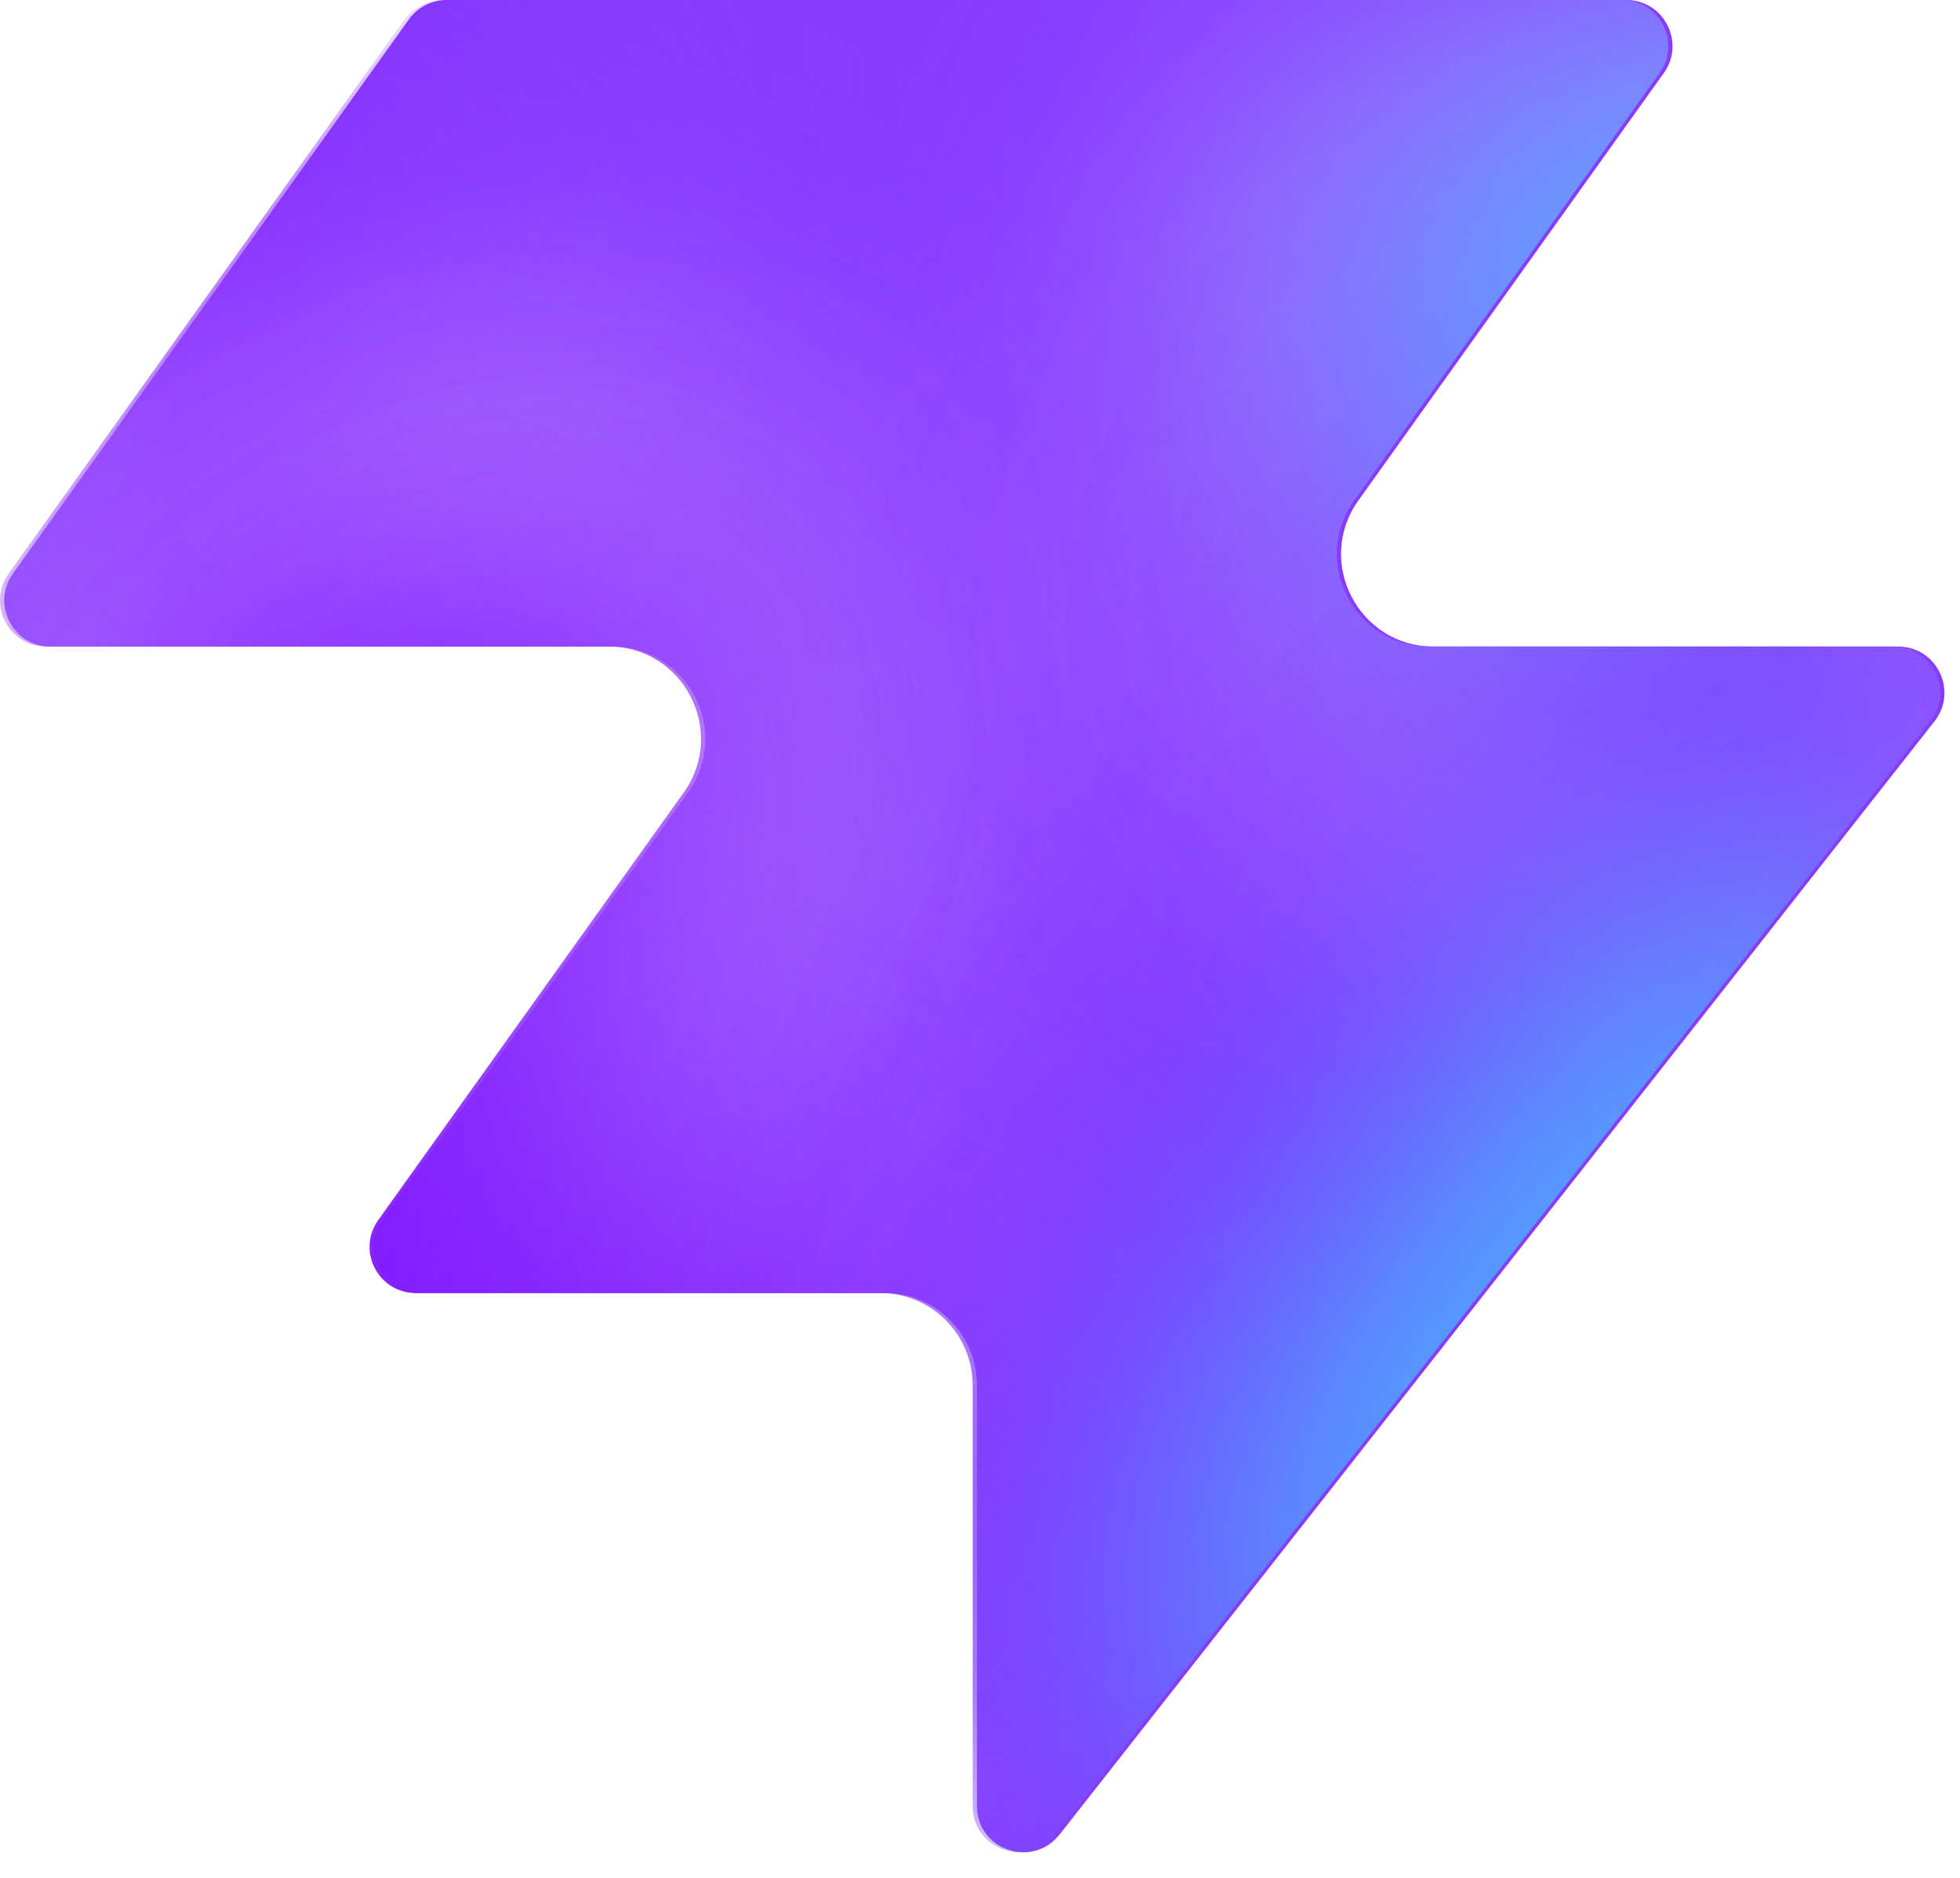
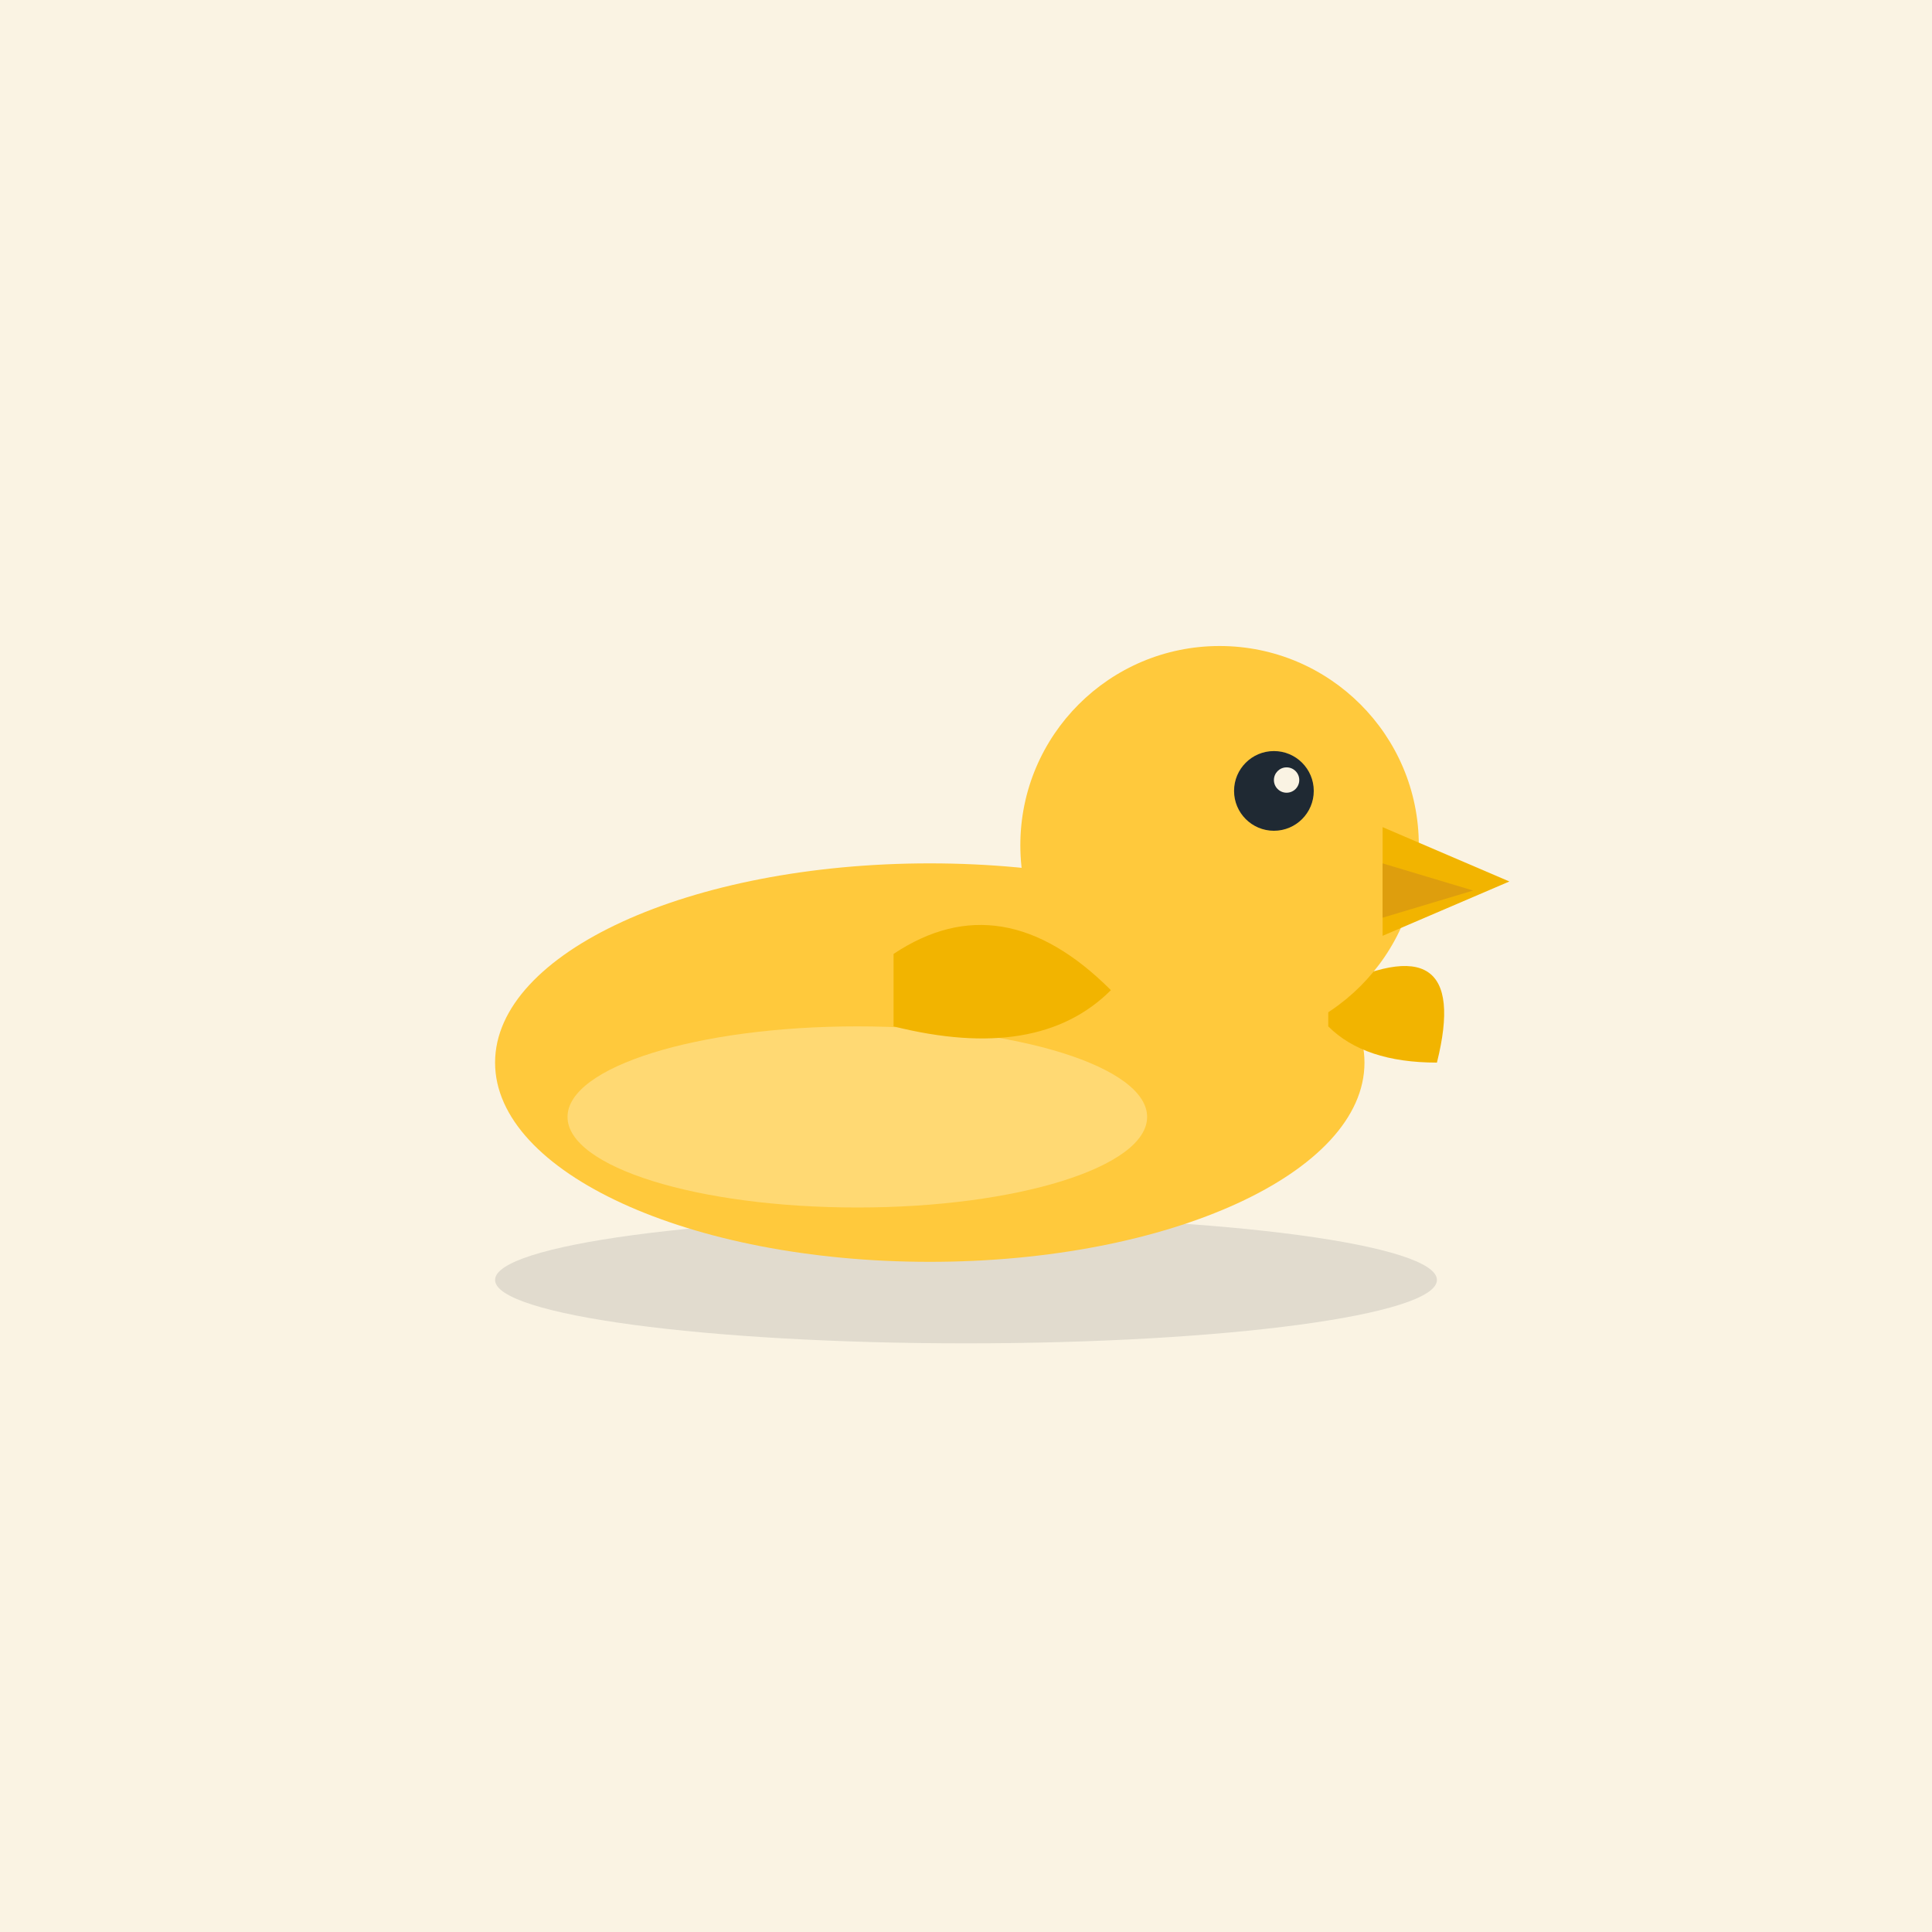
- <svg xmlns="http://www.w3.org/2000/svg" width="48" height="46" fill="none" viewBox="0 0 48 46">
-   <path fill="#863bff" d="M25.946 44.938c-.664.845-2.021.375-2.021-.698V33.937a2.26 2.26 0 0 0-2.262-2.262H10.287c-.92 0-1.456-1.04-.92-1.788l7.48-10.471c1.07-1.497 0-3.578-1.842-3.578H1.237c-.92 0-1.456-1.04-.92-1.788L10.013.474c.214-.297.556-.474.92-.474h28.894c.92 0 1.456 1.04.92 1.788l-7.48 10.471c-1.07 1.498 0 3.579 1.842 3.579h11.377c.943 0 1.473 1.088.89 1.83L25.947 44.94z" style="fill:#863bff;fill:color(display-p3 .525 .23 1);fill-opacity:1" />
-   <mask id="a" width="48" height="46" x="0" y="0" maskUnits="userSpaceOnUse" style="mask-type:alpha">
-     <path fill="#000" d="M25.842 44.938c-.664.844-2.021.375-2.021-.698V33.937a2.26 2.26 0 0 0-2.262-2.262H10.183c-.92 0-1.456-1.04-.92-1.788l7.48-10.471c1.07-1.498 0-3.579-1.842-3.579H1.133c-.92 0-1.456-1.04-.92-1.787L9.91.473c.214-.297.556-.474.92-.474h28.894c.92 0 1.456 1.04.92 1.788l-7.48 10.471c-1.07 1.498 0 3.578 1.842 3.578h11.377c.943 0 1.473 1.088.89 1.832L25.843 44.94z" style="fill:#000;fill-opacity:1" />
-   </mask>
-   <g mask="url(#a)">
-     <g filter="url(#b)">
-       <ellipse cx="5.508" cy="14.704" fill="#ede6ff" rx="5.508" ry="14.704" style="fill:#ede6ff;fill:color(display-p3 .927 .903 1);fill-opacity:1" transform="matrix(.00324 1 1 -.00324 -4.47 31.516)" />
-     </g>
-     <g filter="url(#c)">
-       <ellipse cx="10.399" cy="29.851" fill="#ede6ff" rx="10.399" ry="29.851" style="fill:#ede6ff;fill:color(display-p3 .927 .903 1);fill-opacity:1" transform="matrix(.00324 1 1 -.00324 -39.328 7.883)" />
-     </g>
-     <g filter="url(#d)">
-       <ellipse cx="5.508" cy="30.487" fill="#7e14ff" rx="5.508" ry="30.487" style="fill:#7e14ff;fill:color(display-p3 .492 .077 1);fill-opacity:1" transform="rotate(89.814 -25.913 -14.639)scale(1 -1)" />
-     </g>
-     <g filter="url(#e)">
-       <ellipse cx="5.508" cy="30.599" fill="#7e14ff" rx="5.508" ry="30.599" style="fill:#7e14ff;fill:color(display-p3 .492 .077 1);fill-opacity:1" transform="rotate(89.814 -32.644 -3.334)scale(1 -1)" />
-     </g>
-     <g filter="url(#f)">
-       <ellipse cx="5.508" cy="30.599" fill="#7e14ff" rx="5.508" ry="30.599" style="fill:#7e14ff;fill:color(display-p3 .492 .077 1);fill-opacity:1" transform="matrix(.00324 1 1 -.00324 -34.34 30.47)" />
-     </g>
-     <g filter="url(#g)">
-       <ellipse cx="14.072" cy="22.078" fill="#ede6ff" rx="14.072" ry="22.078" style="fill:#ede6ff;fill:color(display-p3 .927 .903 1);fill-opacity:1" transform="rotate(93.35 24.506 48.493)scale(-1 1)" />
-     </g>
-     <g filter="url(#h)">
-       <ellipse cx="3.47" cy="21.501" fill="#7e14ff" rx="3.47" ry="21.501" style="fill:#7e14ff;fill:color(display-p3 .492 .077 1);fill-opacity:1" transform="rotate(89.009 28.708 47.59)scale(-1 1)" />
-     </g>
-     <g filter="url(#i)">
-       <ellipse cx="3.47" cy="21.501" fill="#7e14ff" rx="3.47" ry="21.501" style="fill:#7e14ff;fill:color(display-p3 .492 .077 1);fill-opacity:1" transform="rotate(89.009 28.708 47.59)scale(-1 1)" />
-     </g>
-     <g filter="url(#j)">
-       <ellipse cx=".387" cy="8.972" fill="#7e14ff" rx="4.407" ry="29.108" style="fill:#7e14ff;fill:color(display-p3 .492 .077 1);fill-opacity:1" transform="rotate(39.51 .387 8.972)" />
-     </g>
-     <g filter="url(#k)">
-       <ellipse cx="47.523" cy="-6.092" fill="#7e14ff" rx="4.407" ry="29.108" style="fill:#7e14ff;fill:color(display-p3 .492 .077 1);fill-opacity:1" transform="rotate(37.892 47.523 -6.092)" />
-     </g>
-     <g filter="url(#l)">
-       <ellipse cx="41.412" cy="6.333" fill="#47bfff" rx="5.971" ry="9.665" style="fill:#47bfff;fill:color(display-p3 .28 .748 1);fill-opacity:1" transform="rotate(37.892 41.412 6.333)" />
-     </g>
-     <g filter="url(#m)">
-       <ellipse cx="-1.879" cy="38.332" fill="#7e14ff" rx="4.407" ry="29.108" style="fill:#7e14ff;fill:color(display-p3 .492 .077 1);fill-opacity:1" transform="rotate(37.892 -1.88 38.332)" />
-     </g>
-     <g filter="url(#n)">
-       <ellipse cx="-1.879" cy="38.332" fill="#7e14ff" rx="4.407" ry="29.108" style="fill:#7e14ff;fill:color(display-p3 .492 .077 1);fill-opacity:1" transform="rotate(37.892 -1.88 38.332)" />
-     </g>
-     <g filter="url(#o)">
-       <ellipse cx="35.651" cy="29.907" fill="#7e14ff" rx="4.407" ry="29.108" style="fill:#7e14ff;fill:color(display-p3 .492 .077 1);fill-opacity:1" transform="rotate(37.892 35.651 29.907)" />
-     </g>
-     <g filter="url(#p)">
-       <ellipse cx="38.418" cy="32.4" fill="#47bfff" rx="5.971" ry="15.297" style="fill:#47bfff;fill:color(display-p3 .28 .748 1);fill-opacity:1" transform="rotate(37.892 38.418 32.4)" />
-     </g>
+ <svg xmlns="http://www.w3.org/2000/svg" viewBox="0 0 100 100">
+   <rect width="100" height="100" fill="#FAF3E3" />
+   <g transform="translate(20, 25) scale(0.9375)">
+     <ellipse cx="32" cy="44" rx="26" ry="3.5" fill="#1F2933" opacity=".12" />
+     <ellipse cx="30" cy="32" rx="24" ry="11" fill="#FFC93C" />
+     <ellipse cx="26" cy="35" rx="16" ry="5" fill="#FFE08A" opacity=".7" />
+     <path d="M52 28 Q60 24 58 32 Q54 32 52 30 Z" fill="#F2B400" />
+     <circle cx="46" cy="20" r="11" fill="#FFC93C" />
+     <path d="M55 19 L62 22 L55 25 Z" fill="#F2B400" />
+     <path d="M55 21 L60 22.5 L55 24 Z" fill="#C9881A" opacity=".5" />
+     <circle cx="49" cy="17" r="2.2" fill="#1F2933" />
+     <circle cx="49.7" cy="16.4" r=".7" fill="#FAF3E3" />
+     <path d="M28 26 Q34 22 40 28 Q36 32 28 30 Z" fill="#F2B400" />
  </g>
-   <defs>
-     <filter id="b" width="60.045" height="41.654" x="-19.77" y="16.149" color-interpolation-filters="sRGB" filterUnits="userSpaceOnUse">
-       <feFlood flood-opacity="0" result="BackgroundImageFix" />
-       <feBlend in="SourceGraphic" in2="BackgroundImageFix" result="shape" />
-       <feGaussianBlur result="effect1_foregroundBlur_2002_17158" stdDeviation="7.659" />
-     </filter>
-     <filter id="c" width="90.34" height="51.437" x="-54.613" y="-7.533" color-interpolation-filters="sRGB" filterUnits="userSpaceOnUse">
-       <feFlood flood-opacity="0" result="BackgroundImageFix" />
-       <feBlend in="SourceGraphic" in2="BackgroundImageFix" result="shape" />
-       <feGaussianBlur result="effect1_foregroundBlur_2002_17158" stdDeviation="7.659" />
-     </filter>
-     <filter id="d" width="79.355" height="29.4" x="-49.64" y="2.03" color-interpolation-filters="sRGB" filterUnits="userSpaceOnUse">
-       <feFlood flood-opacity="0" result="BackgroundImageFix" />
-       <feBlend in="SourceGraphic" in2="BackgroundImageFix" result="shape" />
-       <feGaussianBlur result="effect1_foregroundBlur_2002_17158" stdDeviation="4.596" />
-     </filter>
-     <filter id="e" width="79.579" height="29.4" x="-45.045" y="20.029" color-interpolation-filters="sRGB" filterUnits="userSpaceOnUse">
-       <feFlood flood-opacity="0" result="BackgroundImageFix" />
-       <feBlend in="SourceGraphic" in2="BackgroundImageFix" result="shape" />
-       <feGaussianBlur result="effect1_foregroundBlur_2002_17158" stdDeviation="4.596" />
-     </filter>
-     <filter id="f" width="79.579" height="29.4" x="-43.513" y="21.178" color-interpolation-filters="sRGB" filterUnits="userSpaceOnUse">
-       <feFlood flood-opacity="0" result="BackgroundImageFix" />
-       <feBlend in="SourceGraphic" in2="BackgroundImageFix" result="shape" />
-       <feGaussianBlur result="effect1_foregroundBlur_2002_17158" stdDeviation="4.596" />
-     </filter>
-     <filter id="g" width="74.749" height="58.852" x="15.756" y="-17.901" color-interpolation-filters="sRGB" filterUnits="userSpaceOnUse">
-       <feFlood flood-opacity="0" result="BackgroundImageFix" />
-       <feBlend in="SourceGraphic" in2="BackgroundImageFix" result="shape" />
-       <feGaussianBlur result="effect1_foregroundBlur_2002_17158" stdDeviation="7.659" />
-     </filter>
-     <filter id="h" width="61.377" height="25.362" x="23.548" y="2.284" color-interpolation-filters="sRGB" filterUnits="userSpaceOnUse">
-       <feFlood flood-opacity="0" result="BackgroundImageFix" />
-       <feBlend in="SourceGraphic" in2="BackgroundImageFix" result="shape" />
-       <feGaussianBlur result="effect1_foregroundBlur_2002_17158" stdDeviation="4.596" />
-     </filter>
-     <filter id="i" width="61.377" height="25.362" x="23.548" y="2.284" color-interpolation-filters="sRGB" filterUnits="userSpaceOnUse">
-       <feFlood flood-opacity="0" result="BackgroundImageFix" />
-       <feBlend in="SourceGraphic" in2="BackgroundImageFix" result="shape" />
-       <feGaussianBlur result="effect1_foregroundBlur_2002_17158" stdDeviation="4.596" />
-     </filter>
-     <filter id="j" width="56.045" height="63.649" x="-27.636" y="-22.853" color-interpolation-filters="sRGB" filterUnits="userSpaceOnUse">
-       <feFlood flood-opacity="0" result="BackgroundImageFix" />
-       <feBlend in="SourceGraphic" in2="BackgroundImageFix" result="shape" />
-       <feGaussianBlur result="effect1_foregroundBlur_2002_17158" stdDeviation="4.596" />
-     </filter>
-     <filter id="k" width="54.814" height="64.646" x="20.116" y="-38.415" color-interpolation-filters="sRGB" filterUnits="userSpaceOnUse">
-       <feFlood flood-opacity="0" result="BackgroundImageFix" />
-       <feBlend in="SourceGraphic" in2="BackgroundImageFix" result="shape" />
-       <feGaussianBlur result="effect1_foregroundBlur_2002_17158" stdDeviation="4.596" />
-     </filter>
-     <filter id="l" width="33.541" height="35.313" x="24.641" y="-11.323" color-interpolation-filters="sRGB" filterUnits="userSpaceOnUse">
-       <feFlood flood-opacity="0" result="BackgroundImageFix" />
-       <feBlend in="SourceGraphic" in2="BackgroundImageFix" result="shape" />
-       <feGaussianBlur result="effect1_foregroundBlur_2002_17158" stdDeviation="4.596" />
-     </filter>
-     <filter id="m" width="54.814" height="64.646" x="-29.286" y="6.009" color-interpolation-filters="sRGB" filterUnits="userSpaceOnUse">
-       <feFlood flood-opacity="0" result="BackgroundImageFix" />
-       <feBlend in="SourceGraphic" in2="BackgroundImageFix" result="shape" />
-       <feGaussianBlur result="effect1_foregroundBlur_2002_17158" stdDeviation="4.596" />
-     </filter>
-     <filter id="n" width="54.814" height="64.646" x="-29.286" y="6.009" color-interpolation-filters="sRGB" filterUnits="userSpaceOnUse">
-       <feFlood flood-opacity="0" result="BackgroundImageFix" />
-       <feBlend in="SourceGraphic" in2="BackgroundImageFix" result="shape" />
-       <feGaussianBlur result="effect1_foregroundBlur_2002_17158" stdDeviation="4.596" />
-     </filter>
-     <filter id="o" width="54.814" height="64.646" x="8.244" y="-2.416" color-interpolation-filters="sRGB" filterUnits="userSpaceOnUse">
-       <feFlood flood-opacity="0" result="BackgroundImageFix" />
-       <feBlend in="SourceGraphic" in2="BackgroundImageFix" result="shape" />
-       <feGaussianBlur result="effect1_foregroundBlur_2002_17158" stdDeviation="4.596" />
-     </filter>
-     <filter id="p" width="39.409" height="43.623" x="18.713" y="10.588" color-interpolation-filters="sRGB" filterUnits="userSpaceOnUse">
-       <feFlood flood-opacity="0" result="BackgroundImageFix" />
-       <feBlend in="SourceGraphic" in2="BackgroundImageFix" result="shape" />
-       <feGaussianBlur result="effect1_foregroundBlur_2002_17158" stdDeviation="4.596" />
-     </filter>
-   </defs>
</svg>
